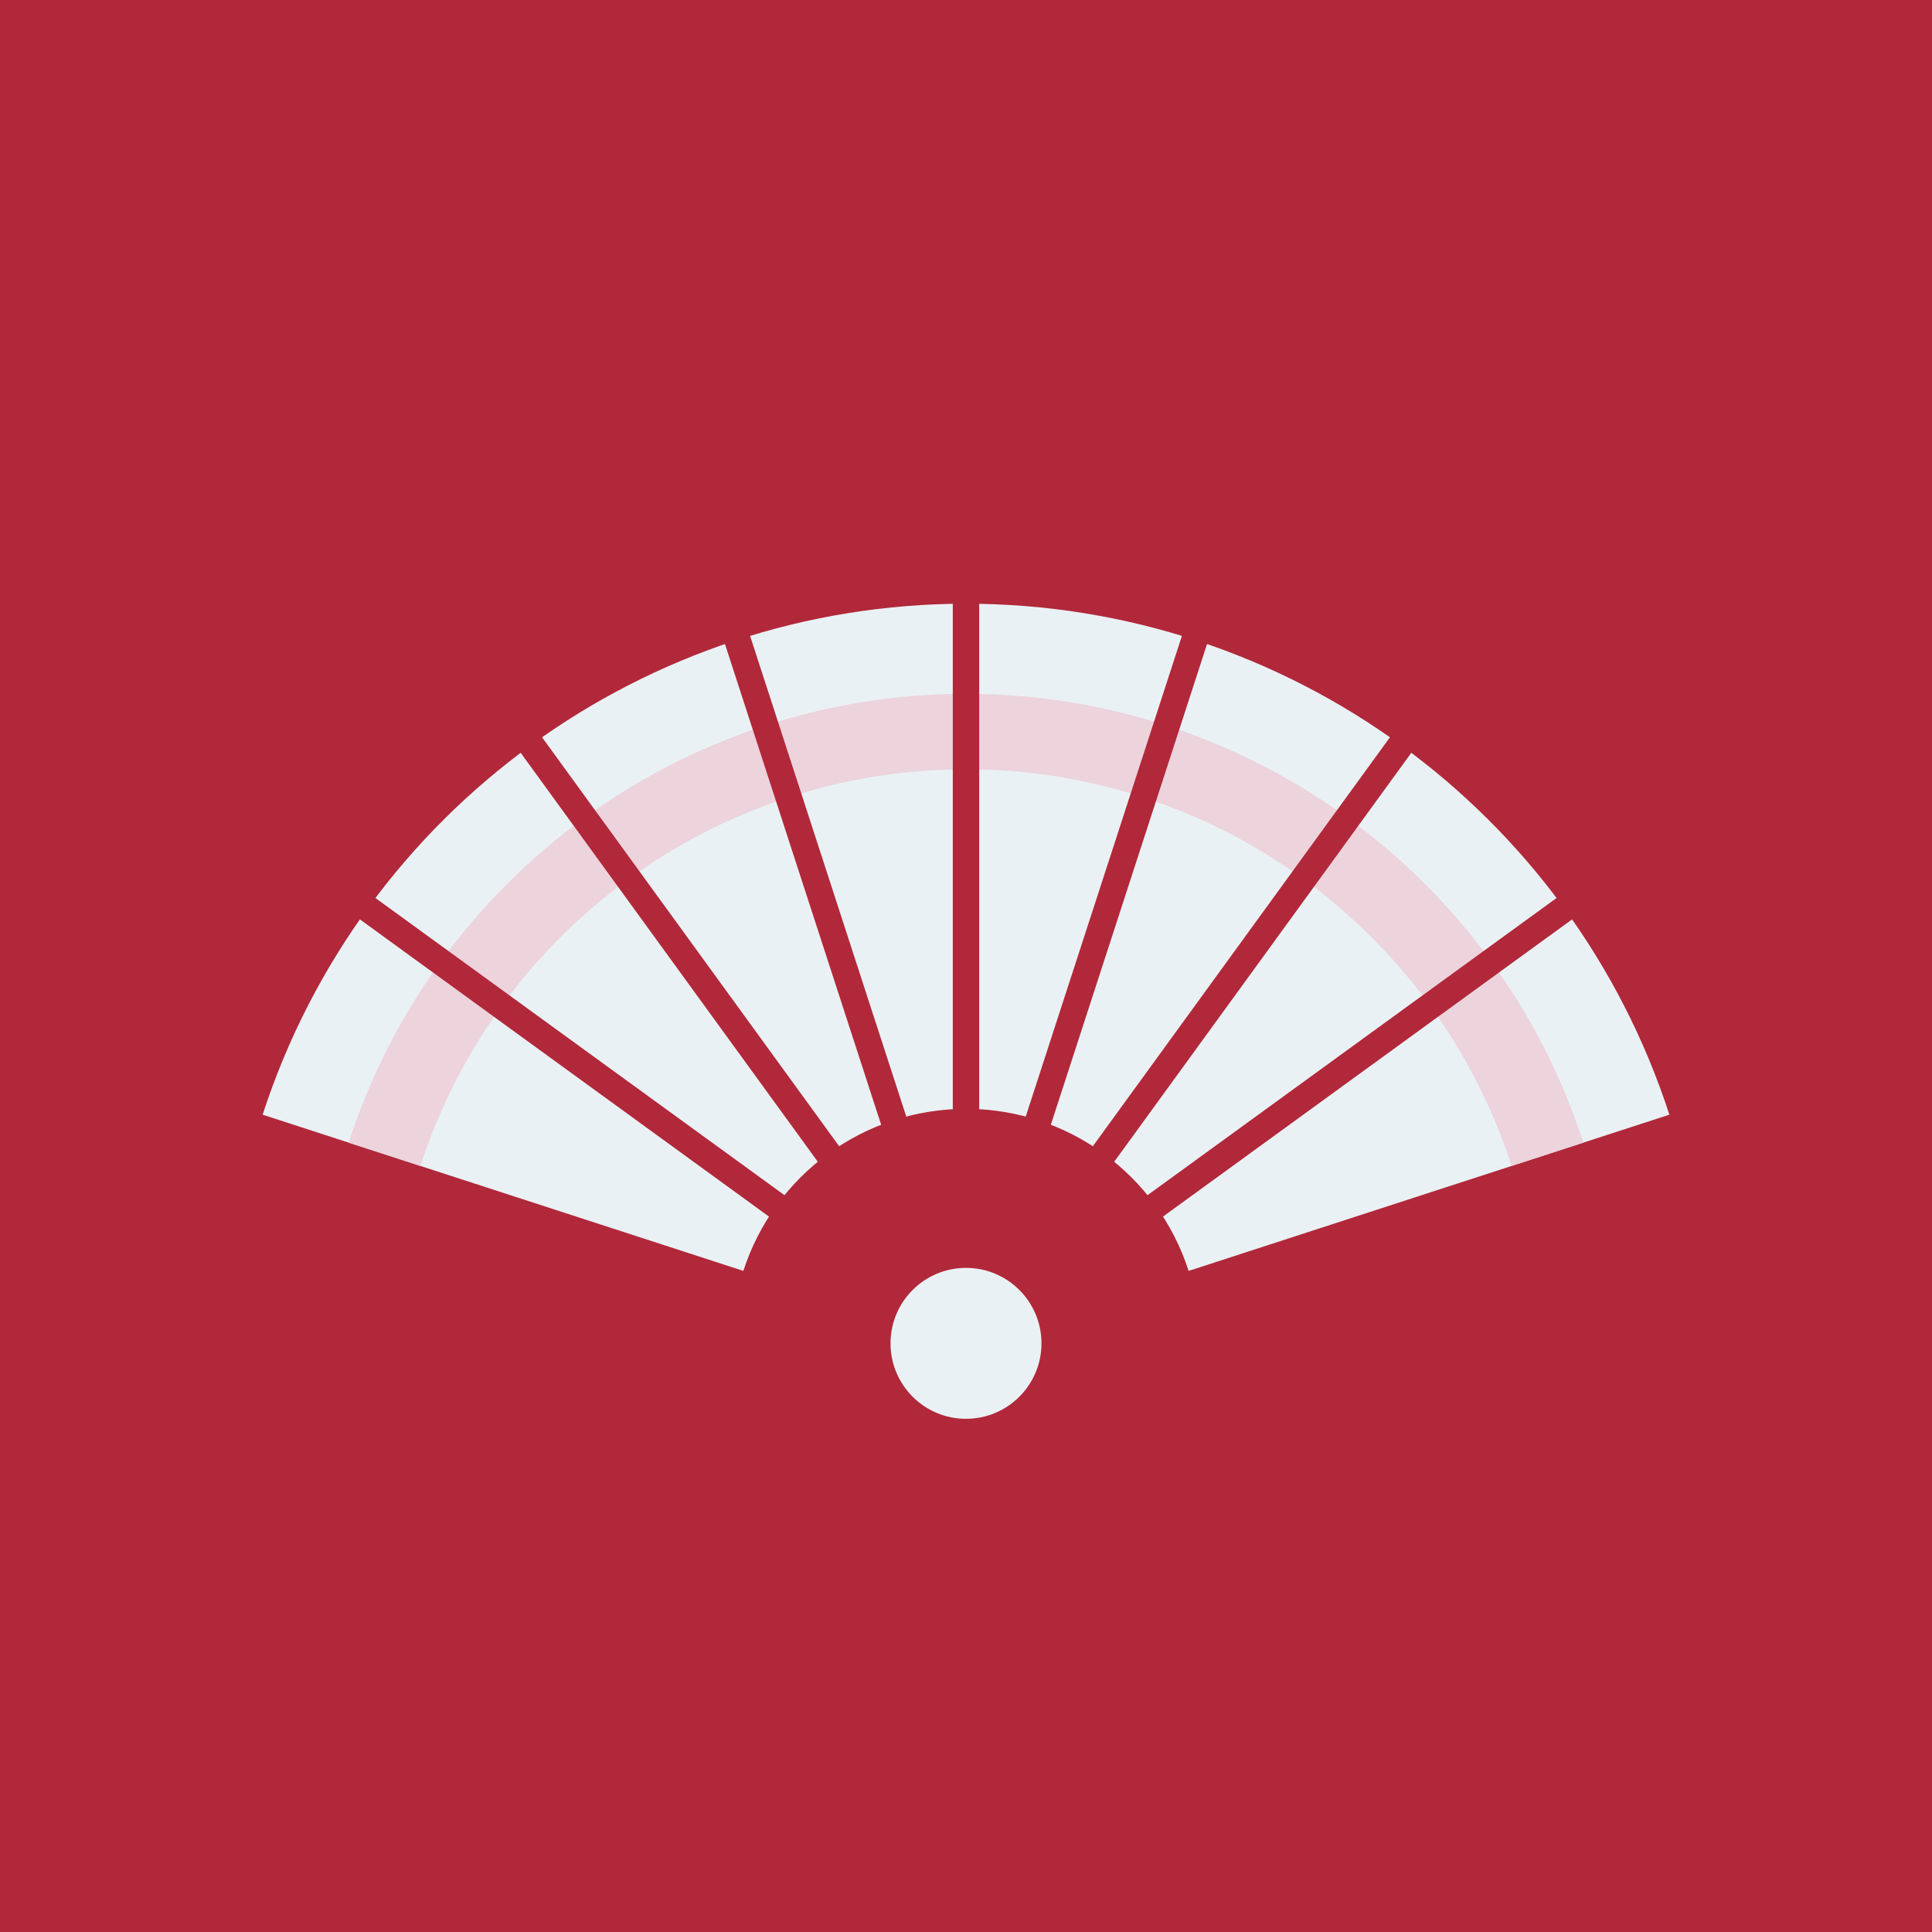
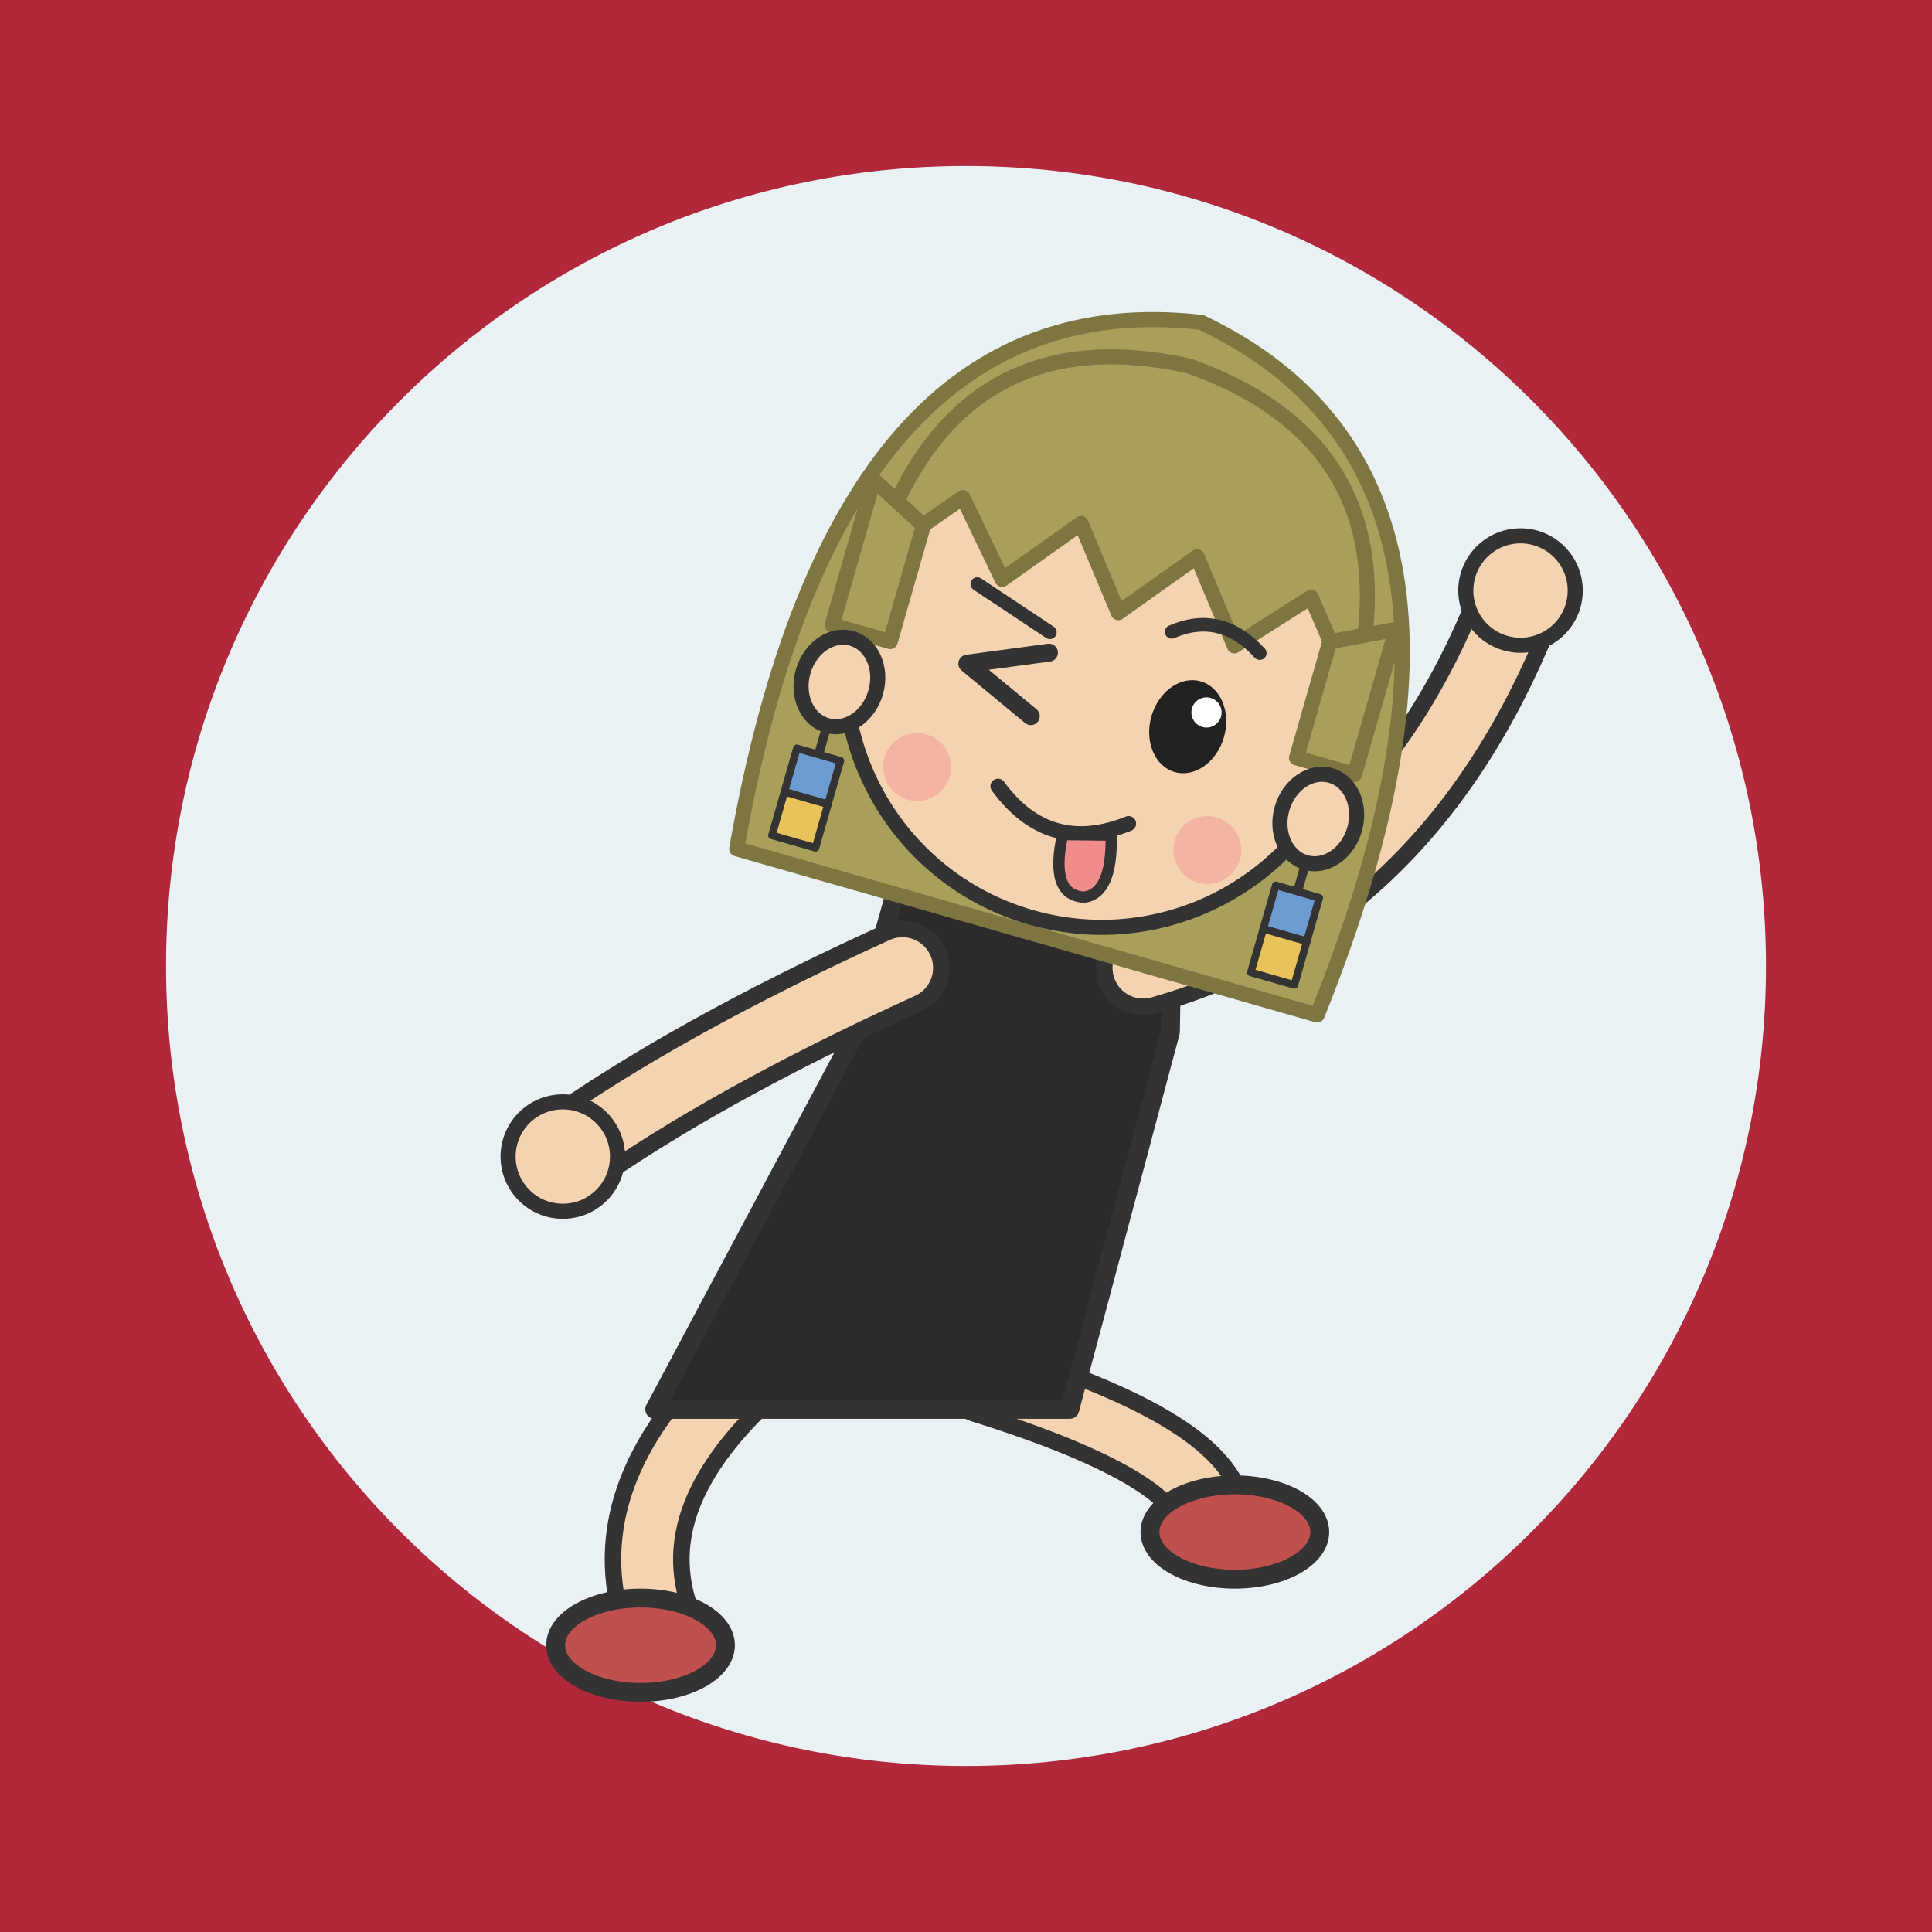
<svg xmlns="http://www.w3.org/2000/svg" viewBox="0 0 512 512">
  <rect width="512" height="512" fill="#b1283a" />
-   <path d="M197.0 336.8 L69.6 295.4 A196 196 0 0 1 442.4 295.4 L315.0 336.8 A62 62 0 0 0 197.0 336.8 Z" fill="#eaf1f4" />
-   <path d="M101.9 305.9 A162 162 0 0 1 410.1 305.9" fill="none" stroke="#ecd3dc" stroke-width="20" />
-   <path d="M210.7 323.1 L92.6 237.3" stroke="#b1283a" stroke-width="7" stroke-linecap="round" />
-   <path d="M223.1 310.7 L137.3 192.6" stroke="#b1283a" stroke-width="7" stroke-linecap="round" />
-   <path d="M238.7 302.7 L193.6 163.9" stroke="#b1283a" stroke-width="7" stroke-linecap="round" />
-   <path d="M256.0 300.0 L256.0 154.0" stroke="#b1283a" stroke-width="7" stroke-linecap="round" />
-   <path d="M273.3 302.7 L318.4 163.9" stroke="#b1283a" stroke-width="7" stroke-linecap="round" />
-   <path d="M288.9 310.7 L374.7 192.6" stroke="#b1283a" stroke-width="7" stroke-linecap="round" />
-   <path d="M301.3 323.1 L419.4 237.3" stroke="#b1283a" stroke-width="7" stroke-linecap="round" />
-   <circle cx="256" cy="356" r="20" fill="#eaf1f4" />
+   <circle cx="256" cy="256" r="212" fill="#eaf1f4" />
+   <g transform="translate(256 256) scale(2.5) translate(-121 -145)" stroke="#333" stroke-width="2" stroke-linecap="round" stroke-linejoin="round">
+     <path d="M97 189 Q83 202.5 89 216" fill="none" stroke="#333" stroke-width="9" />
+     <path d="M97 189 Q83 202.5 89 216" fill="none" stroke="#F5D2B0" stroke-width="5.5" />
+     <ellipse cx="86.5" cy="217" rx="9" ry="5" fill="#C0504D" />
+     <path d="M123 189 Q147 196.5 147 204" fill="none" stroke="#333" stroke-width="9" />
+     <path d="M123 189 Q147 196.5 147 204" fill="none" stroke="#F5D2B0" stroke-width="5.5" />
+     <ellipse cx="149.5" cy="205" rx="9" ry="5" fill="#C0504D" />
+     <path d="M88 192 L90.67 187 L93.33 182 L96 177 L98.67 172 L101.33 167 L104 162 L106.67 157 L109.33 152 L110.75 147 L112.17 142 L113.58 137 L115 132 L143 132 L142.92 137 L142.83 142 L142.75 147 L142.67 152 L141.33 157 L140 162 L138.67 167 L137.33 172 L136 177 L134.67 182 L133.33 187 L132 192 Z" fill="#2B2B2B" />
+     <path d="M114.26 145.2 Q92.26 155.2 78.26 165.2" fill="none" stroke="#333" stroke-width="10" />
+     <path d="M114.26 145.2 Q92.26 155.2 78.26 165.2" fill="none" stroke="#F5D2B0" stroke-width="6.5" />
+     <circle cx="78.26" cy="165.2" r="5.8" fill="#F5D2B0" stroke-width="1.6" />
+     <path d="M139.78 145.2 Q167.78 137.2 179.78 105.2" fill="none" stroke="#333" stroke-width="10" />
+     <path d="M139.78 145.2 Q167.78 137.2 179.78 105.2" fill="none" stroke="#F5D2B0" stroke-width="6.5" />
+     <circle cx="179.78" cy="105.2" r="5.8" fill="#F5D2B0" stroke-width="1.6" />
+     <g transform="translate(129 136) rotate(15.97) scale(0.8 0.8) translate(0 -29)">
+       <path d="M-40 36 Q-48 -40 0 -48 Q48 -40 40 36 Z" fill="#A89F5A" stroke="#7E7640" />
+       <circle r="34" fill="#F5D2B0" />
+       <path d="M-33 -6 Q-32 -40 0 -42 Q32 -40 33 -6 L24 -17 L16 -8 L8 -18 L0 -8 L-8 -18 L-16 -8 L-24 -17 Z" fill="#A89F5A" stroke="#7E7640" />
+       <path d="M-36 -16 L-36 4 L-28 4 L-28 -12 Z M36 -16 L36 4 L28 4 L28 -12 Z" fill="#A89F5A" stroke="#7E7640" />
+       <ellipse cx="-33" cy="11" rx="5" ry="6" fill="#F5D2B0" />
+       <ellipse cx="33" cy="11" rx="5" ry="6" fill="#F5D2B0" />
+       <path d="M-33 17 L-33 21 M33 17 L33 21" stroke-width="1.2" />
+       <rect x="-36" y="21" width="6" height="6" fill="#6C9BD2" stroke-width="1" />
+       <rect x="-36" y="27" width="6" height="6" fill="#E8C35A" stroke-width="1" />
+       <rect x="30" y="21" width="6" height="6" fill="#6C9BD2" stroke-width="1" />
+       <rect x="30" y="27" width="6" height="6" fill="#E8C35A" stroke-width="1" />
+       <g stroke-width="1.6" transform="translate(-13 4) scale(1.25) translate(13 -4)">
+         <path d="M-8.5 0.5 L-16.5 4 L-8.5 7.5" fill="none" stroke-width="1.9" />
+       </g>
+       <g stroke-width="1.6" transform="translate(13 4) scale(1.25) translate(-13 -4)">
+         <ellipse cx="13" cy="4" rx="4" ry="5" fill="#222" stroke="none" />
+         <circle cx="14.5" cy="2" r="1.6" fill="#fff" stroke="none" />
+       </g>
+       <path d="M-8 -3 L-19 -6.5" fill="none" stroke-width="1.8" />
+       <path d="M7.5 -7.5 Q13 -12 19.5 -8" fill="none" stroke-width="1.8" />
+       <circle cx="-20" cy="19" r="4.5" fill="#F4A7A0" stroke="none" opacity="0.7" />
+       <circle cx="20" cy="19" r="4.5" fill="#F4A7A0" stroke="none" opacity="0.7" />
+       <path d="M-9 18.5 Q0 25.5 9 18.5" fill="none" />
+       <path d="M1 22.3 Q1.5 30.5 6 29.5 Q9.5 28 7.2 20.6 Z" fill="#F08C8C" stroke-width="1.5" />
+     </g>
+   </g>
</svg>
